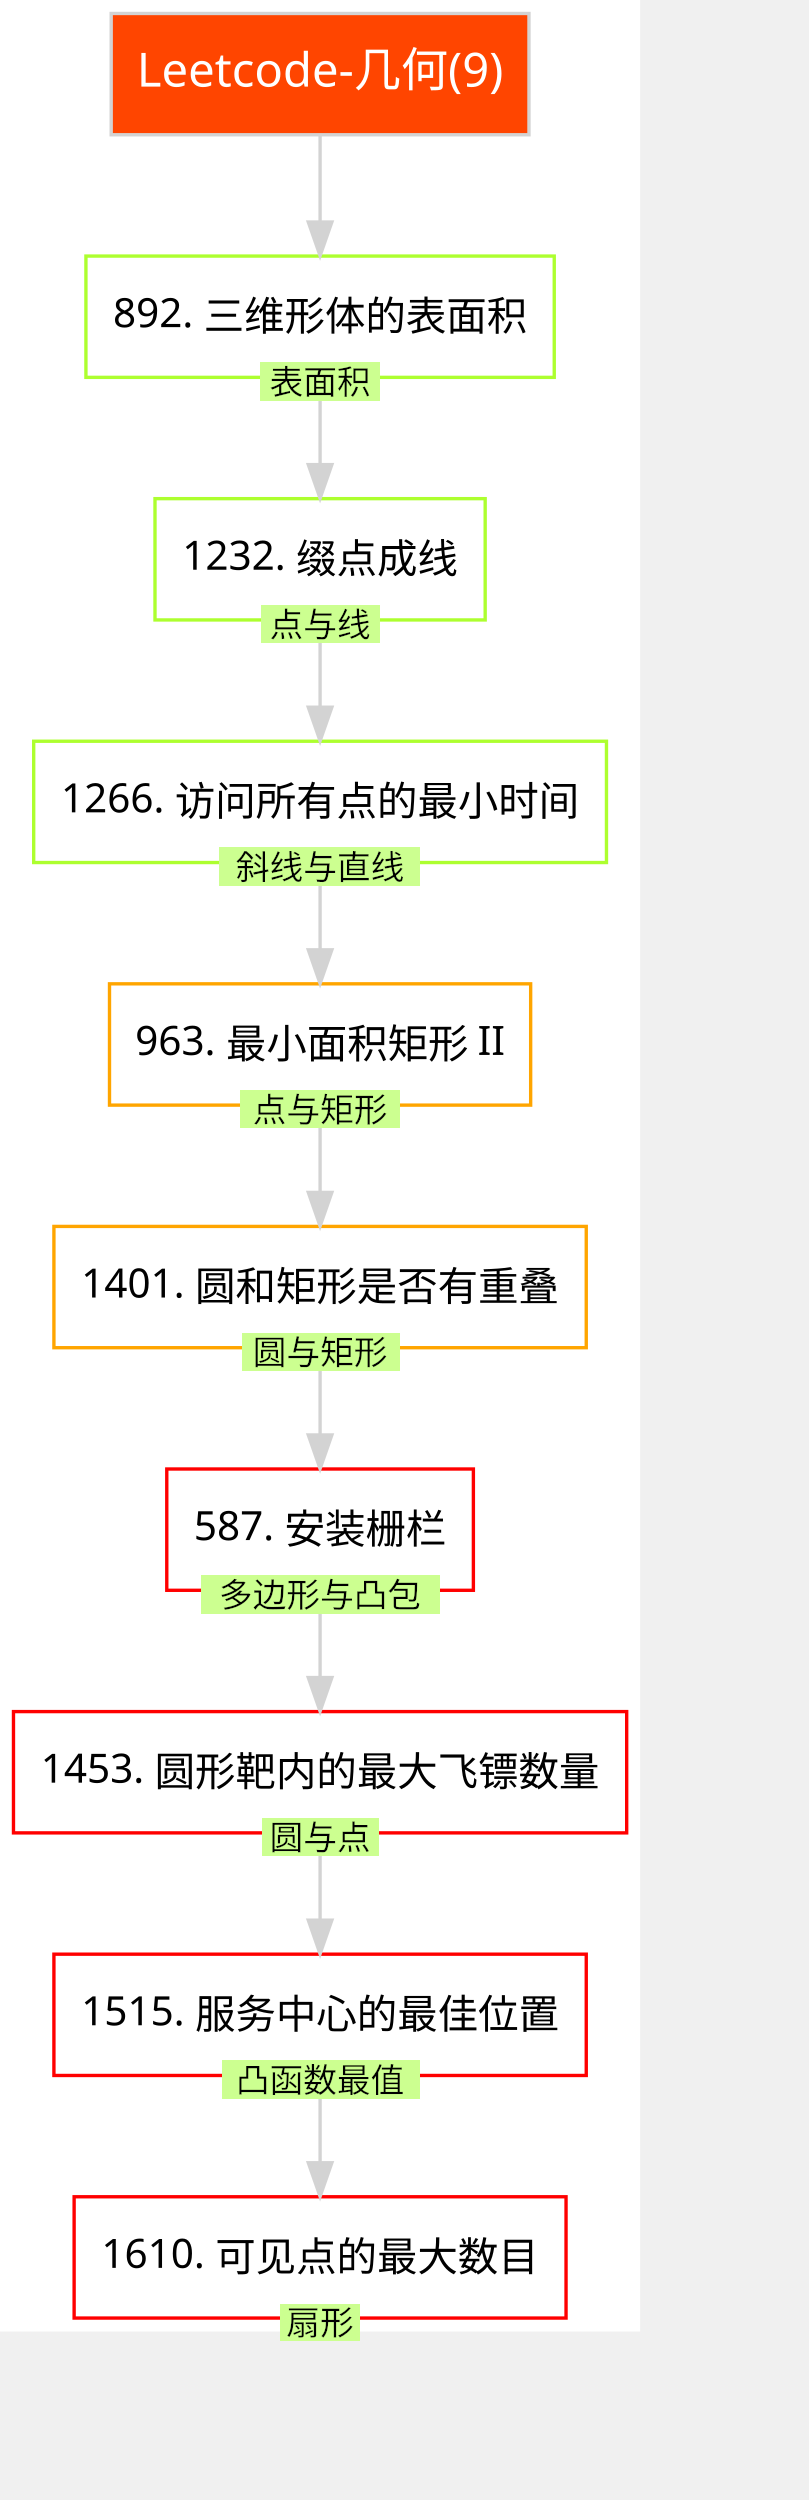
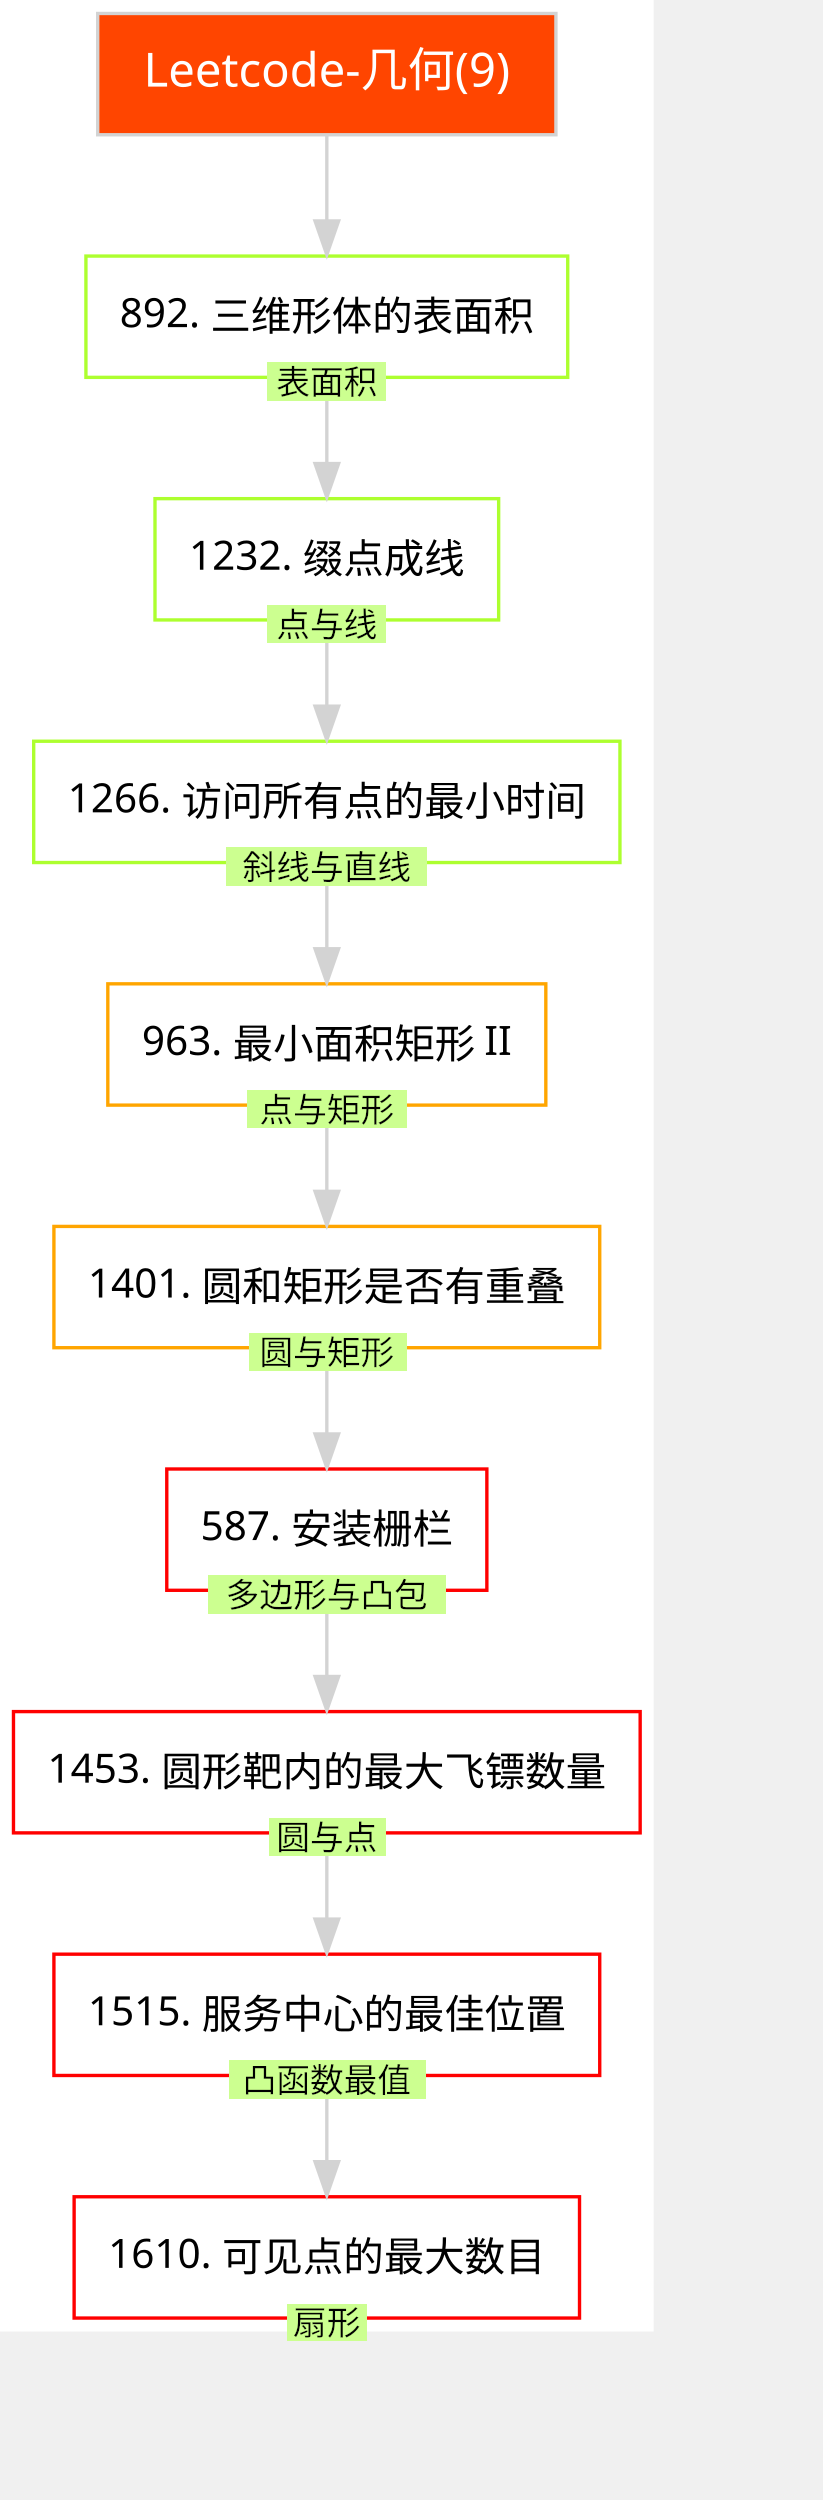
- <svg xmlns="http://www.w3.org/2000/svg" xmlns:xlink="http://www.w3.org/1999/xlink" height="742pt" viewBox="0.00 0.00 240.0 742.0" width="240pt">
+ <svg xmlns="http://www.w3.org/2000/svg" xmlns:xlink="http://www.w3.org/1999/xlink" height="742pt" viewBox="0.00 0.00 244.0 742.0" width="244pt">
  <g class="graph" id="graph0" transform="scale(1 1) rotate(0) translate(4 688)">
-     <polygon fill="white" points="-4,4 -4,-688 186,-688 186,4 -4,4" stroke="transparent" />
+     <polygon fill="#ffffff" points="-4,4 -4,-688 190,-688 190,4 -4,4" stroke="transparent" />
    <g class="node" id="node1">
      <g id="a_node1">
        <a target="_parent" xlink:href="https://leetcode-cn.com/tag/geometry" xlink:title="Leetcode-几何(9)">
-           <polygon fill="orangered" points="153,-684 29,-684 29,-648 153,-648 153,-684" stroke="lightgrey" />
-           <text fill="white" font-family="Microsoft YaHei" font-size="14.00" text-anchor="middle" x="91" y="-662.3">
+           <polygon fill="#ff4500" points="161,-684 25,-684 25,-648 161,-648 161,-684" stroke="#d3d3d3" />
+           <text fill="#ffffff" font-family="Microsoft YaHei" font-size="14.00" text-anchor="middle" x="93" y="-662.3">
      Leetcode-几何(9)
     </text>
        </a>
      </g>
    </g>
    <g class="node" id="node2">
      <g id="a_node2">
        <a target="_parent" xlink:href="https://leetcode-cn.com/problems/surface-area-of-3d-shapes" xlink:title="892. 三维形体的表面积">
-           <polygon fill="none" points="160.5,-612 21.5,-612 21.5,-576 160.5,-576 160.5,-612" stroke="greenyellow" />
-           <text font-family="Microsoft YaHei" font-size="12.00" text-anchor="middle" x="91" y="-590.9">
+           <polygon fill="none" points="164.5,-612 21.5,-612 21.5,-576 164.5,-576 164.5,-612" stroke="#adff2f" />
+           <text fill="#000000" font-family="Microsoft YaHei" font-size="12.00" text-anchor="middle" x="93" y="-590.9">
      892. 三维形体的表面积
     </text>
        </a>
      </g>
    </g>
    <g class="edge" id="edge1">
-       <path d="M91,-647.7C91,-639.98 91,-630.71 91,-622.11" fill="none" stroke="lightgrey" />
-       <polygon fill="lightgrey" points="94.5,-622.1 91,-612.1 87.5,-622.1 94.5,-622.1" stroke="lightgrey" />
+       <path d="M93,-647.831C93,-640.131 93,-630.974 93,-622.417" fill="none" stroke="#d3d3d3" />
+       <polygon fill="#d3d3d3" points="96.5,-622.413 93,-612.413 89.5,-622.413 96.5,-622.413" stroke="#d3d3d3" />
    </g>
    <g class="node" id="node3">
      <g id="a_node3">
        <a target="_parent" xlink:href="https://leetcode-cn.com/problems/check-if-it-is-a-straight-line" xlink:title="1232. 缀点成线">
-           <polygon fill="none" points="140,-540 42,-540 42,-504 140,-504 140,-540" stroke="greenyellow" />
-           <text font-family="Microsoft YaHei" font-size="12.00" text-anchor="middle" x="91" y="-518.9">
+           <polygon fill="none" points="144,-540 42,-540 42,-504 144,-504 144,-540" stroke="#adff2f" />
+           <text fill="#000000" font-family="Microsoft YaHei" font-size="12.00" text-anchor="middle" x="93" y="-518.9">
      1232. 缀点成线
     </text>
        </a>
      </g>
    </g>
    <g class="edge" id="edge2">
-       <path d="M91,-575.7C91,-567.98 91,-558.71 91,-550.11" fill="none" stroke="lightgrey" />
-       <polygon fill="lightgrey" points="94.5,-550.1 91,-540.1 87.5,-550.1 94.5,-550.1" stroke="lightgrey" />
+       <path d="M93,-575.831C93,-568.131 93,-558.974 93,-550.417" fill="none" stroke="#d3d3d3" />
+       <polygon fill="#d3d3d3" points="96.5,-550.413 93,-540.413 89.5,-550.413 96.5,-550.413" stroke="#d3d3d3" />
    </g>
    <g class="node" id="node4">
      <g id="a_node4">
        <a target="_parent" xlink:href="https://leetcode-cn.com/problems/minimum-time-visiting-all-points" xlink:title="1266. 访问所有点的最小时间">
-           <polygon fill="none" points="176,-468 6,-468 6,-432 176,-432 176,-468" stroke="greenyellow" />
-           <text font-family="Microsoft YaHei" font-size="12.00" text-anchor="middle" x="91" y="-446.9">
+           <polygon fill="none" points="180,-468 6,-468 6,-432 180,-432 180,-468" stroke="#adff2f" />
+           <text fill="#000000" font-family="Microsoft YaHei" font-size="12.00" text-anchor="middle" x="93" y="-446.9">
      1266. 访问所有点的最小时间
     </text>
        </a>
      </g>
    </g>
    <g class="edge" id="edge3">
-       <path d="M91,-503.7C91,-495.98 91,-486.71 91,-478.11" fill="none" stroke="lightgrey" />
-       <polygon fill="lightgrey" points="94.5,-478.1 91,-468.1 87.5,-478.1 94.5,-478.1" stroke="lightgrey" />
+       <path d="M93,-503.831C93,-496.131 93,-486.974 93,-478.417" fill="none" stroke="#d3d3d3" />
+       <polygon fill="#d3d3d3" points="96.5,-478.413 93,-468.413 89.5,-478.413 96.5,-478.413" stroke="#d3d3d3" />
    </g>
    <g class="node" id="node5">
      <g id="a_node5">
        <a target="_parent" xlink:href="https://leetcode-cn.com/problems/minimum-area-rectangle-ii" xlink:title="963. 最小面积矩形 II">
-           <polygon fill="none" points="153.5,-396 28.5,-396 28.5,-360 153.5,-360 153.5,-396" stroke="orange" />
-           <text font-family="Microsoft YaHei" font-size="12.00" text-anchor="middle" x="91" y="-374.9">
+           <polygon fill="none" points="158,-396 28,-396 28,-360 158,-360 158,-396" stroke="#ffa500" />
+           <text fill="#000000" font-family="Microsoft YaHei" font-size="12.00" text-anchor="middle" x="93" y="-374.9">
      963. 最小面积矩形 II
     </text>
        </a>
      </g>
    </g>
    <g class="edge" id="edge4">
-       <path d="M91,-431.7C91,-423.98 91,-414.71 91,-406.11" fill="none" stroke="lightgrey" />
-       <polygon fill="lightgrey" points="94.5,-406.1 91,-396.1 87.5,-406.1 94.5,-406.1" stroke="lightgrey" />
+       <path d="M93,-431.831C93,-424.131 93,-414.974 93,-406.417" fill="none" stroke="#d3d3d3" />
+       <polygon fill="#d3d3d3" points="96.5,-406.413 93,-396.413 89.5,-406.413 96.5,-406.413" stroke="#d3d3d3" />
    </g>
    <g class="node" id="node6">
      <g id="a_node6">
        <a target="_parent" xlink:href="https://leetcode-cn.com/problems/circle-and-rectangle-overlapping" xlink:title="1401. 圆和矩形是否有重叠">
-           <polygon fill="none" points="170,-324 12,-324 12,-288 170,-288 170,-324" stroke="orange" />
-           <text font-family="Microsoft YaHei" font-size="12.00" text-anchor="middle" x="91" y="-302.9">
+           <polygon fill="none" points="174,-324 12,-324 12,-288 174,-288 174,-324" stroke="#ffa500" />
+           <text fill="#000000" font-family="Microsoft YaHei" font-size="12.00" text-anchor="middle" x="93" y="-302.9">
      1401. 圆和矩形是否有重叠
     </text>
        </a>
      </g>
    </g>
    <g class="edge" id="edge5">
-       <path d="M91,-359.7C91,-351.98 91,-342.71 91,-334.11" fill="none" stroke="lightgrey" />
-       <polygon fill="lightgrey" points="94.5,-334.1 91,-324.1 87.5,-334.1 94.5,-334.1" stroke="lightgrey" />
+       <path d="M93,-359.831C93,-352.131 93,-342.974 93,-334.417" fill="none" stroke="#d3d3d3" />
+       <polygon fill="#d3d3d3" points="96.5,-334.413 93,-324.413 89.5,-334.413 96.5,-334.413" stroke="#d3d3d3" />
    </g>
    <g class="node" id="node7">
      <g id="a_node7">
        <a target="_parent" xlink:href="https://leetcode-cn.com/problems/erect-the-fence" xlink:title="587. 安装栅栏">
-           <polygon fill="none" points="136.5,-252 45.5,-252 45.5,-216 136.5,-216 136.5,-252" stroke="red" />
-           <text font-family="Microsoft YaHei" font-size="12.00" text-anchor="middle" x="91" y="-230.9">
+           <polygon fill="none" points="140.5,-252 45.5,-252 45.5,-216 140.5,-216 140.5,-252" stroke="#ff0000" />
+           <text fill="#000000" font-family="Microsoft YaHei" font-size="12.00" text-anchor="middle" x="93" y="-230.9">
      587. 安装栅栏
     </text>
        </a>
      </g>
    </g>
    <g class="edge" id="edge6">
-       <path d="M91,-287.7C91,-279.98 91,-270.71 91,-262.11" fill="none" stroke="lightgrey" />
-       <polygon fill="lightgrey" points="94.5,-262.1 91,-252.1 87.5,-262.1 94.5,-262.1" stroke="lightgrey" />
+       <path d="M93,-287.831C93,-280.131 93,-270.974 93,-262.417" fill="none" stroke="#d3d3d3" />
+       <polygon fill="#d3d3d3" points="96.5,-262.413 93,-252.413 89.5,-262.413 96.5,-262.413" stroke="#d3d3d3" />
    </g>
    <g class="node" id="node8">
      <g id="a_node8">
        <a target="_parent" xlink:href="https://leetcode-cn.com/problems/maximum-number-of-darts-inside-of-a-circular-dartboard" xlink:title="1453. 圆形靶内的最大飞镖数量">
-           <polygon fill="none" points="182,-180 0,-180 0,-144 182,-144 182,-180" stroke="red" />
-           <text font-family="Microsoft YaHei" font-size="12.00" text-anchor="middle" x="91" y="-158.9">
+           <polygon fill="none" points="186,-180 0,-180 0,-144 186,-144 186,-180" stroke="#ff0000" />
+           <text fill="#000000" font-family="Microsoft YaHei" font-size="12.00" text-anchor="middle" x="93" y="-158.9">
      1453. 圆形靶内的最大飞镖数量
     </text>
        </a>
      </g>
    </g>
    <g class="edge" id="edge7">
-       <path d="M91,-215.7C91,-207.98 91,-198.71 91,-190.11" fill="none" stroke="lightgrey" />
-       <polygon fill="lightgrey" points="94.5,-190.1 91,-180.1 87.5,-190.1 94.5,-190.1" stroke="lightgrey" />
+       <path d="M93,-215.831C93,-208.131 93,-198.974 93,-190.417" fill="none" stroke="#d3d3d3" />
+       <polygon fill="#d3d3d3" points="96.5,-190.413 93,-180.413 89.5,-190.413 96.5,-190.413" stroke="#d3d3d3" />
    </g>
    <g class="node" id="node9">
      <g id="a_node9">
        <a target="_parent" xlink:href="https://leetcode-cn.com/problems/best-position-for-a-service-centre" xlink:title="1515. 服务中心的最佳位置">
-           <polygon fill="none" points="170,-108 12,-108 12,-72 170,-72 170,-108" stroke="red" />
-           <text font-family="Microsoft YaHei" font-size="12.00" text-anchor="middle" x="91" y="-86.9">
+           <polygon fill="none" points="174,-108 12,-108 12,-72 174,-72 174,-108" stroke="#ff0000" />
+           <text fill="#000000" font-family="Microsoft YaHei" font-size="12.00" text-anchor="middle" x="93" y="-86.9">
      1515. 服务中心的最佳位置
     </text>
        </a>
      </g>
    </g>
    <g class="edge" id="edge8">
-       <path d="M91,-143.7C91,-135.98 91,-126.71 91,-118.11" fill="none" stroke="lightgrey" />
-       <polygon fill="lightgrey" points="94.5,-118.1 91,-108.1 87.5,-118.1 94.5,-118.1" stroke="lightgrey" />
+       <path d="M93,-143.831C93,-136.131 93,-126.974 93,-118.417" fill="none" stroke="#d3d3d3" />
+       <polygon fill="#d3d3d3" points="96.5,-118.413 93,-108.413 89.5,-118.413 96.5,-118.413" stroke="#d3d3d3" />
    </g>
    <g class="node" id="node10">
      <g id="a_node10">
        <a target="_parent" xlink:href="https://leetcode-cn.com/problems/maximum-number-of-visible-points" xlink:title="1610. 可见点的最大数目">
-           <polygon fill="none" points="164,-36 18,-36 18,0 164,0 164,-36" stroke="red" />
-           <text font-family="Microsoft YaHei" font-size="12.00" text-anchor="middle" x="91" y="-14.9">
+           <polygon fill="none" points="168,-36 18,-36 18,0 168,0 168,-36" stroke="#ff0000" />
+           <text fill="#000000" font-family="Microsoft YaHei" font-size="12.00" text-anchor="middle" x="93" y="-14.9">
      1610. 可见点的最大数目
     </text>
        </a>
      </g>
    </g>
    <g class="edge" id="edge9">
-       <path d="M91,-71.7C91,-63.98 91,-54.71 91,-46.11" fill="none" stroke="lightgrey" />
-       <polygon fill="lightgrey" points="94.5,-46.1 91,-36.1 87.5,-46.1 94.5,-46.1" stroke="lightgrey" />
-     </g>
-     <g class="key">
-       <defs>
-         <filter height="1.2" id="solid" width="1.2" x="-0.1" y="-0.1">
-           <feFlood flood-color="#ccff90" result="bg" />
-           <feMerge>
-             <feMergeNode in="bg" />
-             <feMergeNode in="SourceGraphic" />
-           </feMerge>
-         </filter>
-       </defs>
-       <text filter="url(#solid)" font-family="Microsoft YaHei" font-size="10.00" text-anchor="middle" x="91.0" y="-571.0">
+       <path d="M93,-71.831C93,-64.131 93,-54.974 93,-46.417" fill="none" stroke="#d3d3d3" />
+       <polygon fill="#d3d3d3" points="96.5,-46.413 93,-36.413 89.5,-46.413 96.5,-46.413" stroke="#d3d3d3" />
+     </g>
+     <g class="key">
+       <defs>
+         <filter height="1.2" id="solid" width="1.2" x="-0.1" y="-0.1">
+           <feFlood flood-color="#ccff90" result="bg" />
+           <feMerge>
+             <feMergeNode in="bg" />
+             <feMergeNode in="SourceGraphic" />
+           </feMerge>
+         </filter>
+       </defs>
+       <text filter="url(#solid)" font-family="Microsoft YaHei" font-size="10.00" text-anchor="middle" x="93.0" y="-571.0">
    表面积
   </text>
    </g>
    <g class="key">
      <defs>
        <filter height="1.2" id="solid" width="1.2" x="-0.1" y="-0.1">
          <feFlood flood-color="#ccff90" result="bg" />
          <feMerge>
            <feMergeNode in="bg" />
            <feMergeNode in="SourceGraphic" />
          </feMerge>
        </filter>
      </defs>
-       <text filter="url(#solid)" font-family="Microsoft YaHei" font-size="10.00" text-anchor="middle" x="91.0" y="-499.0">
+       <text filter="url(#solid)" font-family="Microsoft YaHei" font-size="10.00" text-anchor="middle" x="93.0" y="-499.0">
    点与线
   </text>
    </g>
    <g class="key">
      <defs>
        <filter height="1.2" id="solid" width="1.2" x="-0.1" y="-0.1">
          <feFlood flood-color="#ccff90" result="bg" />
          <feMerge>
            <feMergeNode in="bg" />
            <feMergeNode in="SourceGraphic" />
          </feMerge>
        </filter>
      </defs>
-       <text filter="url(#solid)" font-family="Microsoft YaHei" font-size="10.00" text-anchor="middle" x="91.0" y="-427.0">
+       <text filter="url(#solid)" font-family="Microsoft YaHei" font-size="10.00" text-anchor="middle" x="93.0" y="-427.0">
    斜线与直线
   </text>
    </g>
    <g class="key">
      <defs>
        <filter height="1.2" id="solid" width="1.2" x="-0.1" y="-0.1">
          <feFlood flood-color="#ccff90" result="bg" />
          <feMerge>
            <feMergeNode in="bg" />
            <feMergeNode in="SourceGraphic" />
          </feMerge>
        </filter>
      </defs>
-       <text filter="url(#solid)" font-family="Microsoft YaHei" font-size="10.00" text-anchor="middle" x="91.0" y="-355.0">
+       <text filter="url(#solid)" font-family="Microsoft YaHei" font-size="10.00" text-anchor="middle" x="93.0" y="-355.0">
    点与矩形
   </text>
    </g>
    <g class="key">
      <defs>
        <filter height="1.2" id="solid" width="1.2" x="-0.1" y="-0.1">
          <feFlood flood-color="#ccff90" result="bg" />
          <feMerge>
            <feMergeNode in="bg" />
            <feMergeNode in="SourceGraphic" />
          </feMerge>
        </filter>
      </defs>
-       <text filter="url(#solid)" font-family="Microsoft YaHei" font-size="10.00" text-anchor="middle" x="91.0" y="-283.0">
+       <text filter="url(#solid)" font-family="Microsoft YaHei" font-size="10.00" text-anchor="middle" x="93.0" y="-283.0">
    圆与矩形
   </text>
    </g>
    <g class="key">
      <defs>
        <filter height="1.2" id="solid" width="1.2" x="-0.1" y="-0.1">
          <feFlood flood-color="#ccff90" result="bg" />
          <feMerge>
            <feMergeNode in="bg" />
            <feMergeNode in="SourceGraphic" />
          </feMerge>
        </filter>
      </defs>
-       <text filter="url(#solid)" font-family="Microsoft YaHei" font-size="10.00" text-anchor="middle" x="91.0" y="-211.0">
+       <text filter="url(#solid)" font-family="Microsoft YaHei" font-size="10.00" text-anchor="middle" x="93.0" y="-211.0">
    多边形与凸包
   </text>
    </g>
    <g class="key">
      <defs>
        <filter height="1.2" id="solid" width="1.2" x="-0.1" y="-0.1">
          <feFlood flood-color="#ccff90" result="bg" />
          <feMerge>
            <feMergeNode in="bg" />
            <feMergeNode in="SourceGraphic" />
          </feMerge>
        </filter>
      </defs>
-       <text filter="url(#solid)" font-family="Microsoft YaHei" font-size="10.00" text-anchor="middle" x="91.0" y="-139.0">
+       <text filter="url(#solid)" font-family="Microsoft YaHei" font-size="10.00" text-anchor="middle" x="93.0" y="-139.0">
    圆与点
   </text>
    </g>
    <g class="key">
      <defs>
        <filter height="1.2" id="solid" width="1.2" x="-0.1" y="-0.1">
          <feFlood flood-color="#ccff90" result="bg" />
          <feMerge>
            <feMergeNode in="bg" />
            <feMergeNode in="SourceGraphic" />
          </feMerge>
        </filter>
      </defs>
-       <text filter="url(#solid)" font-family="Microsoft YaHei" font-size="10.00" text-anchor="middle" x="91.0" y="-67.0">
+       <text filter="url(#solid)" font-family="Microsoft YaHei" font-size="10.00" text-anchor="middle" x="93.0" y="-67.0">
    凸函数最值
   </text>
    </g>
    <g class="key">
      <defs>
        <filter height="1.2" id="solid" width="1.2" x="-0.1" y="-0.1">
          <feFlood flood-color="#ccff90" result="bg" />
          <feMerge>
            <feMergeNode in="bg" />
            <feMergeNode in="SourceGraphic" />
          </feMerge>
        </filter>
      </defs>
-       <text filter="url(#solid)" font-family="Microsoft YaHei" font-size="10.00" text-anchor="middle" x="91.0" y="5.0">
+       <text filter="url(#solid)" font-family="Microsoft YaHei" font-size="10.00" text-anchor="middle" x="93.0" y="5.0">
    扇形
   </text>
    </g>
  </g>
</svg>
